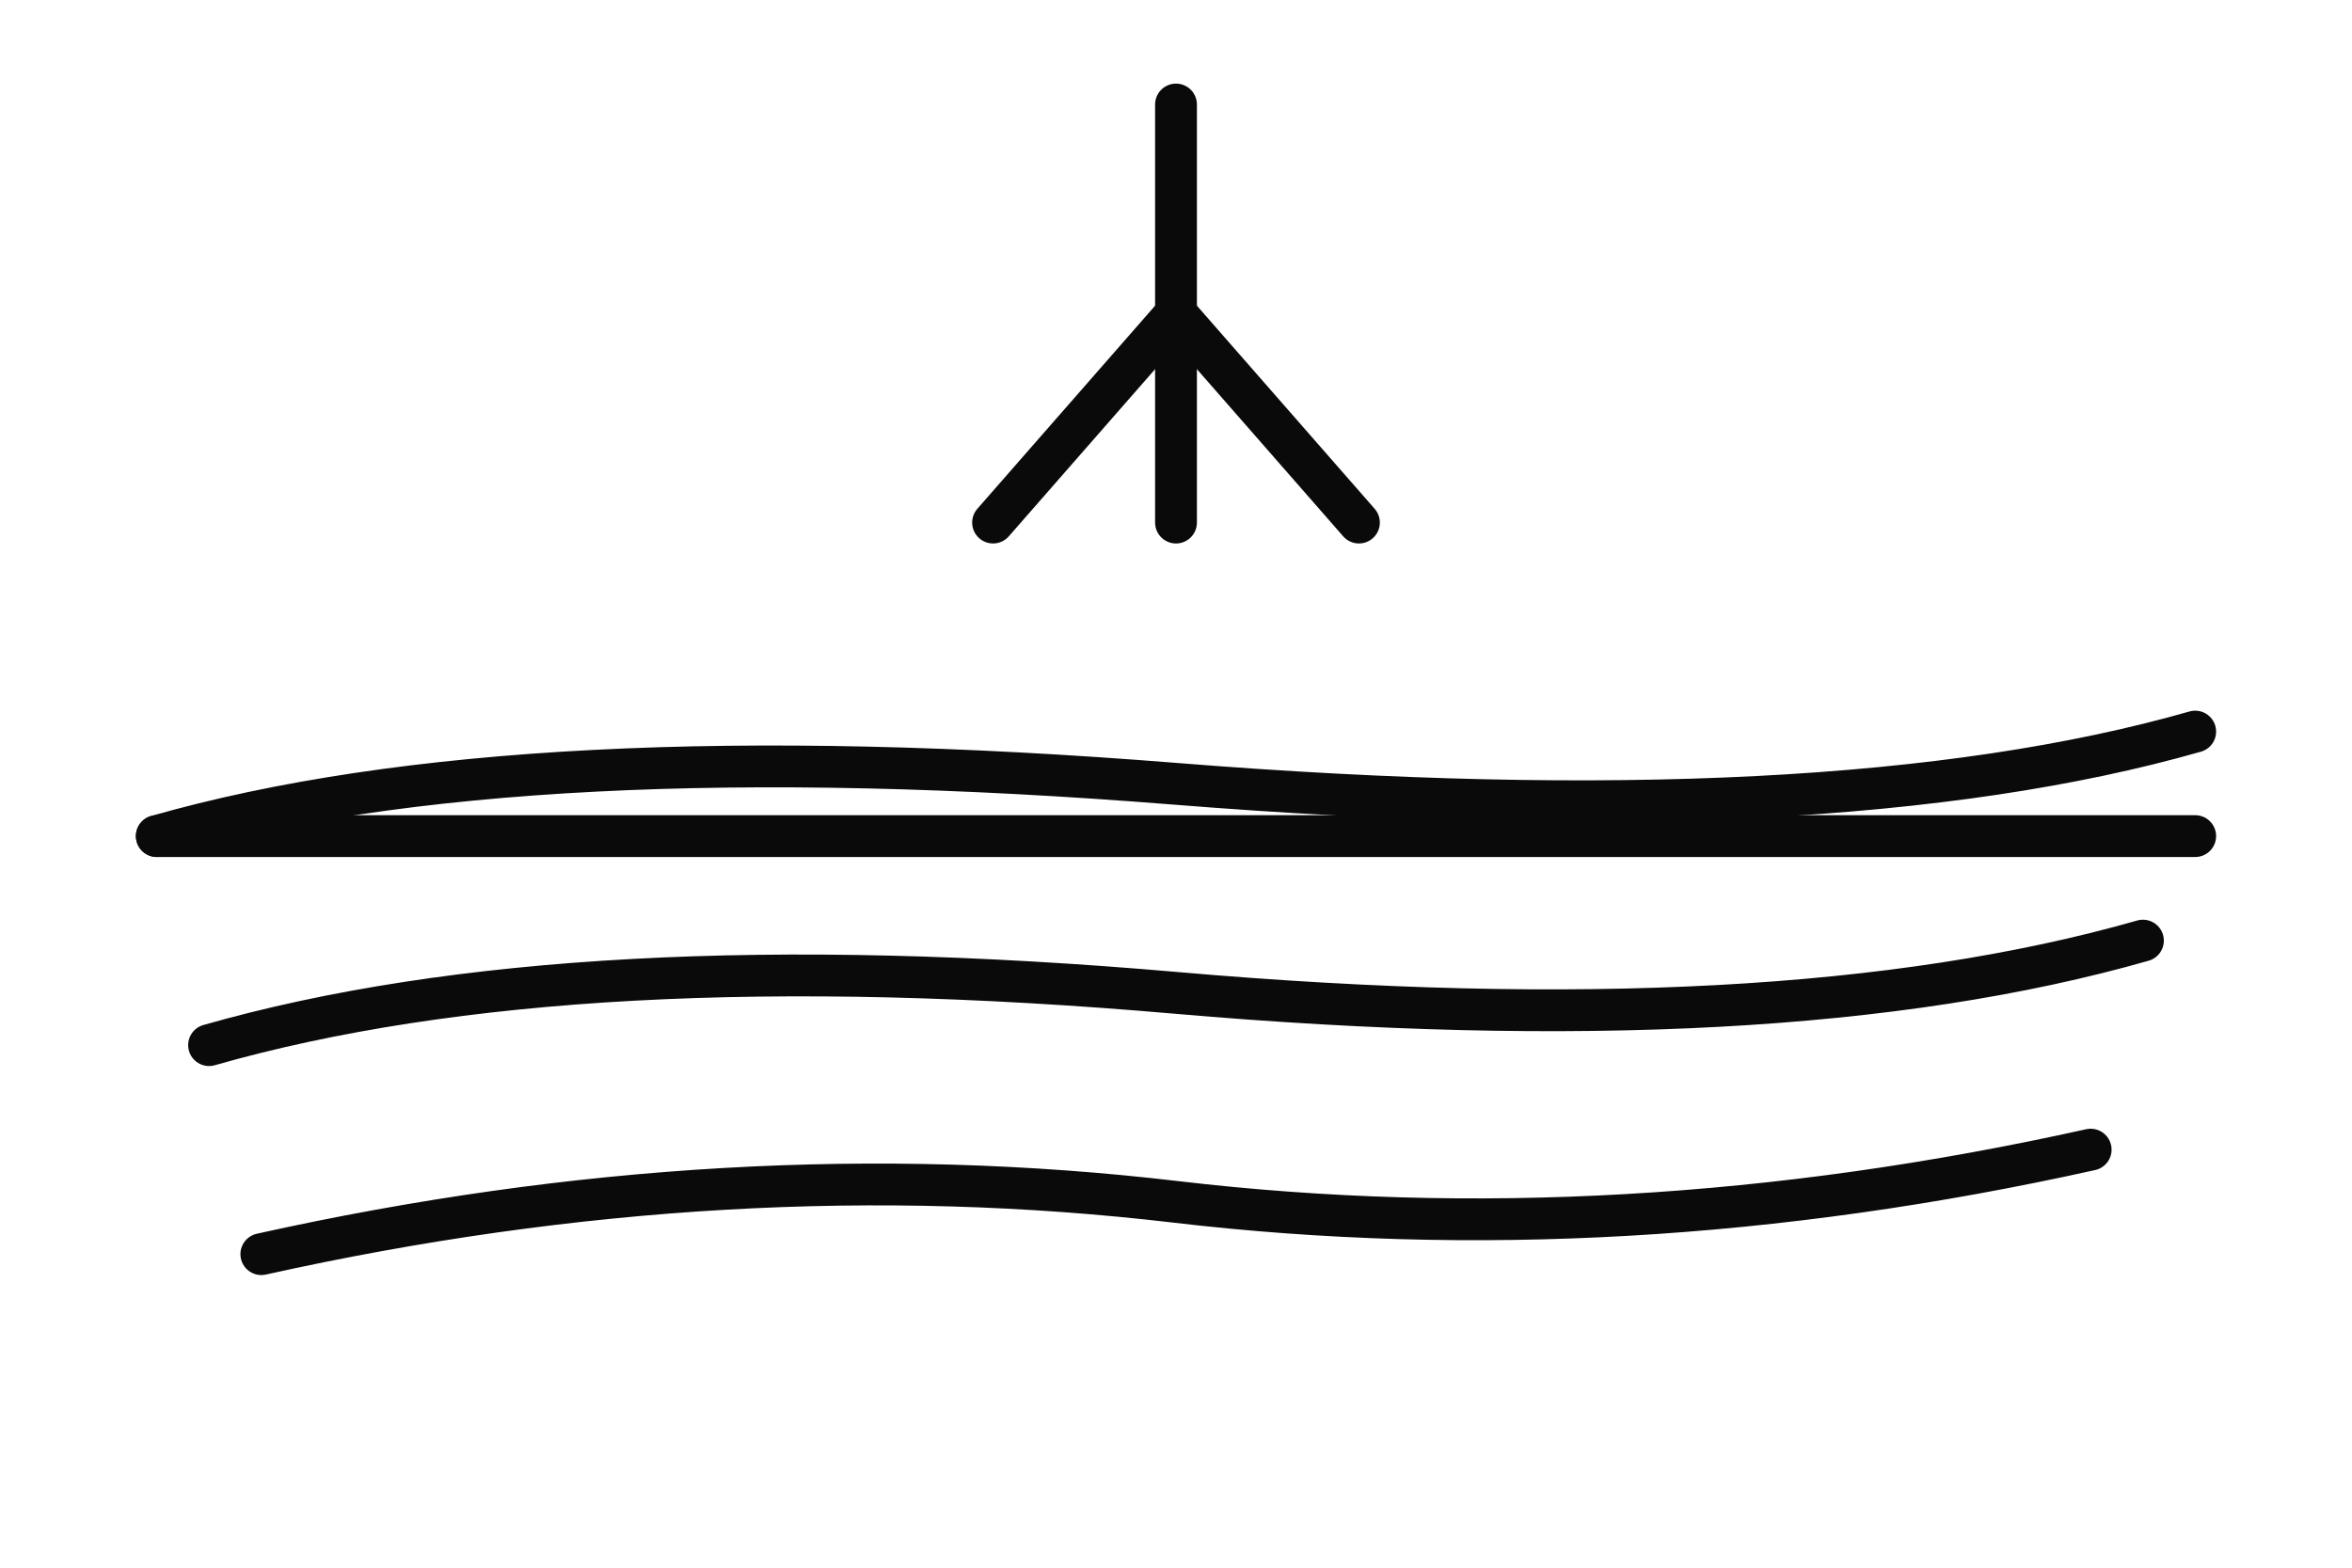
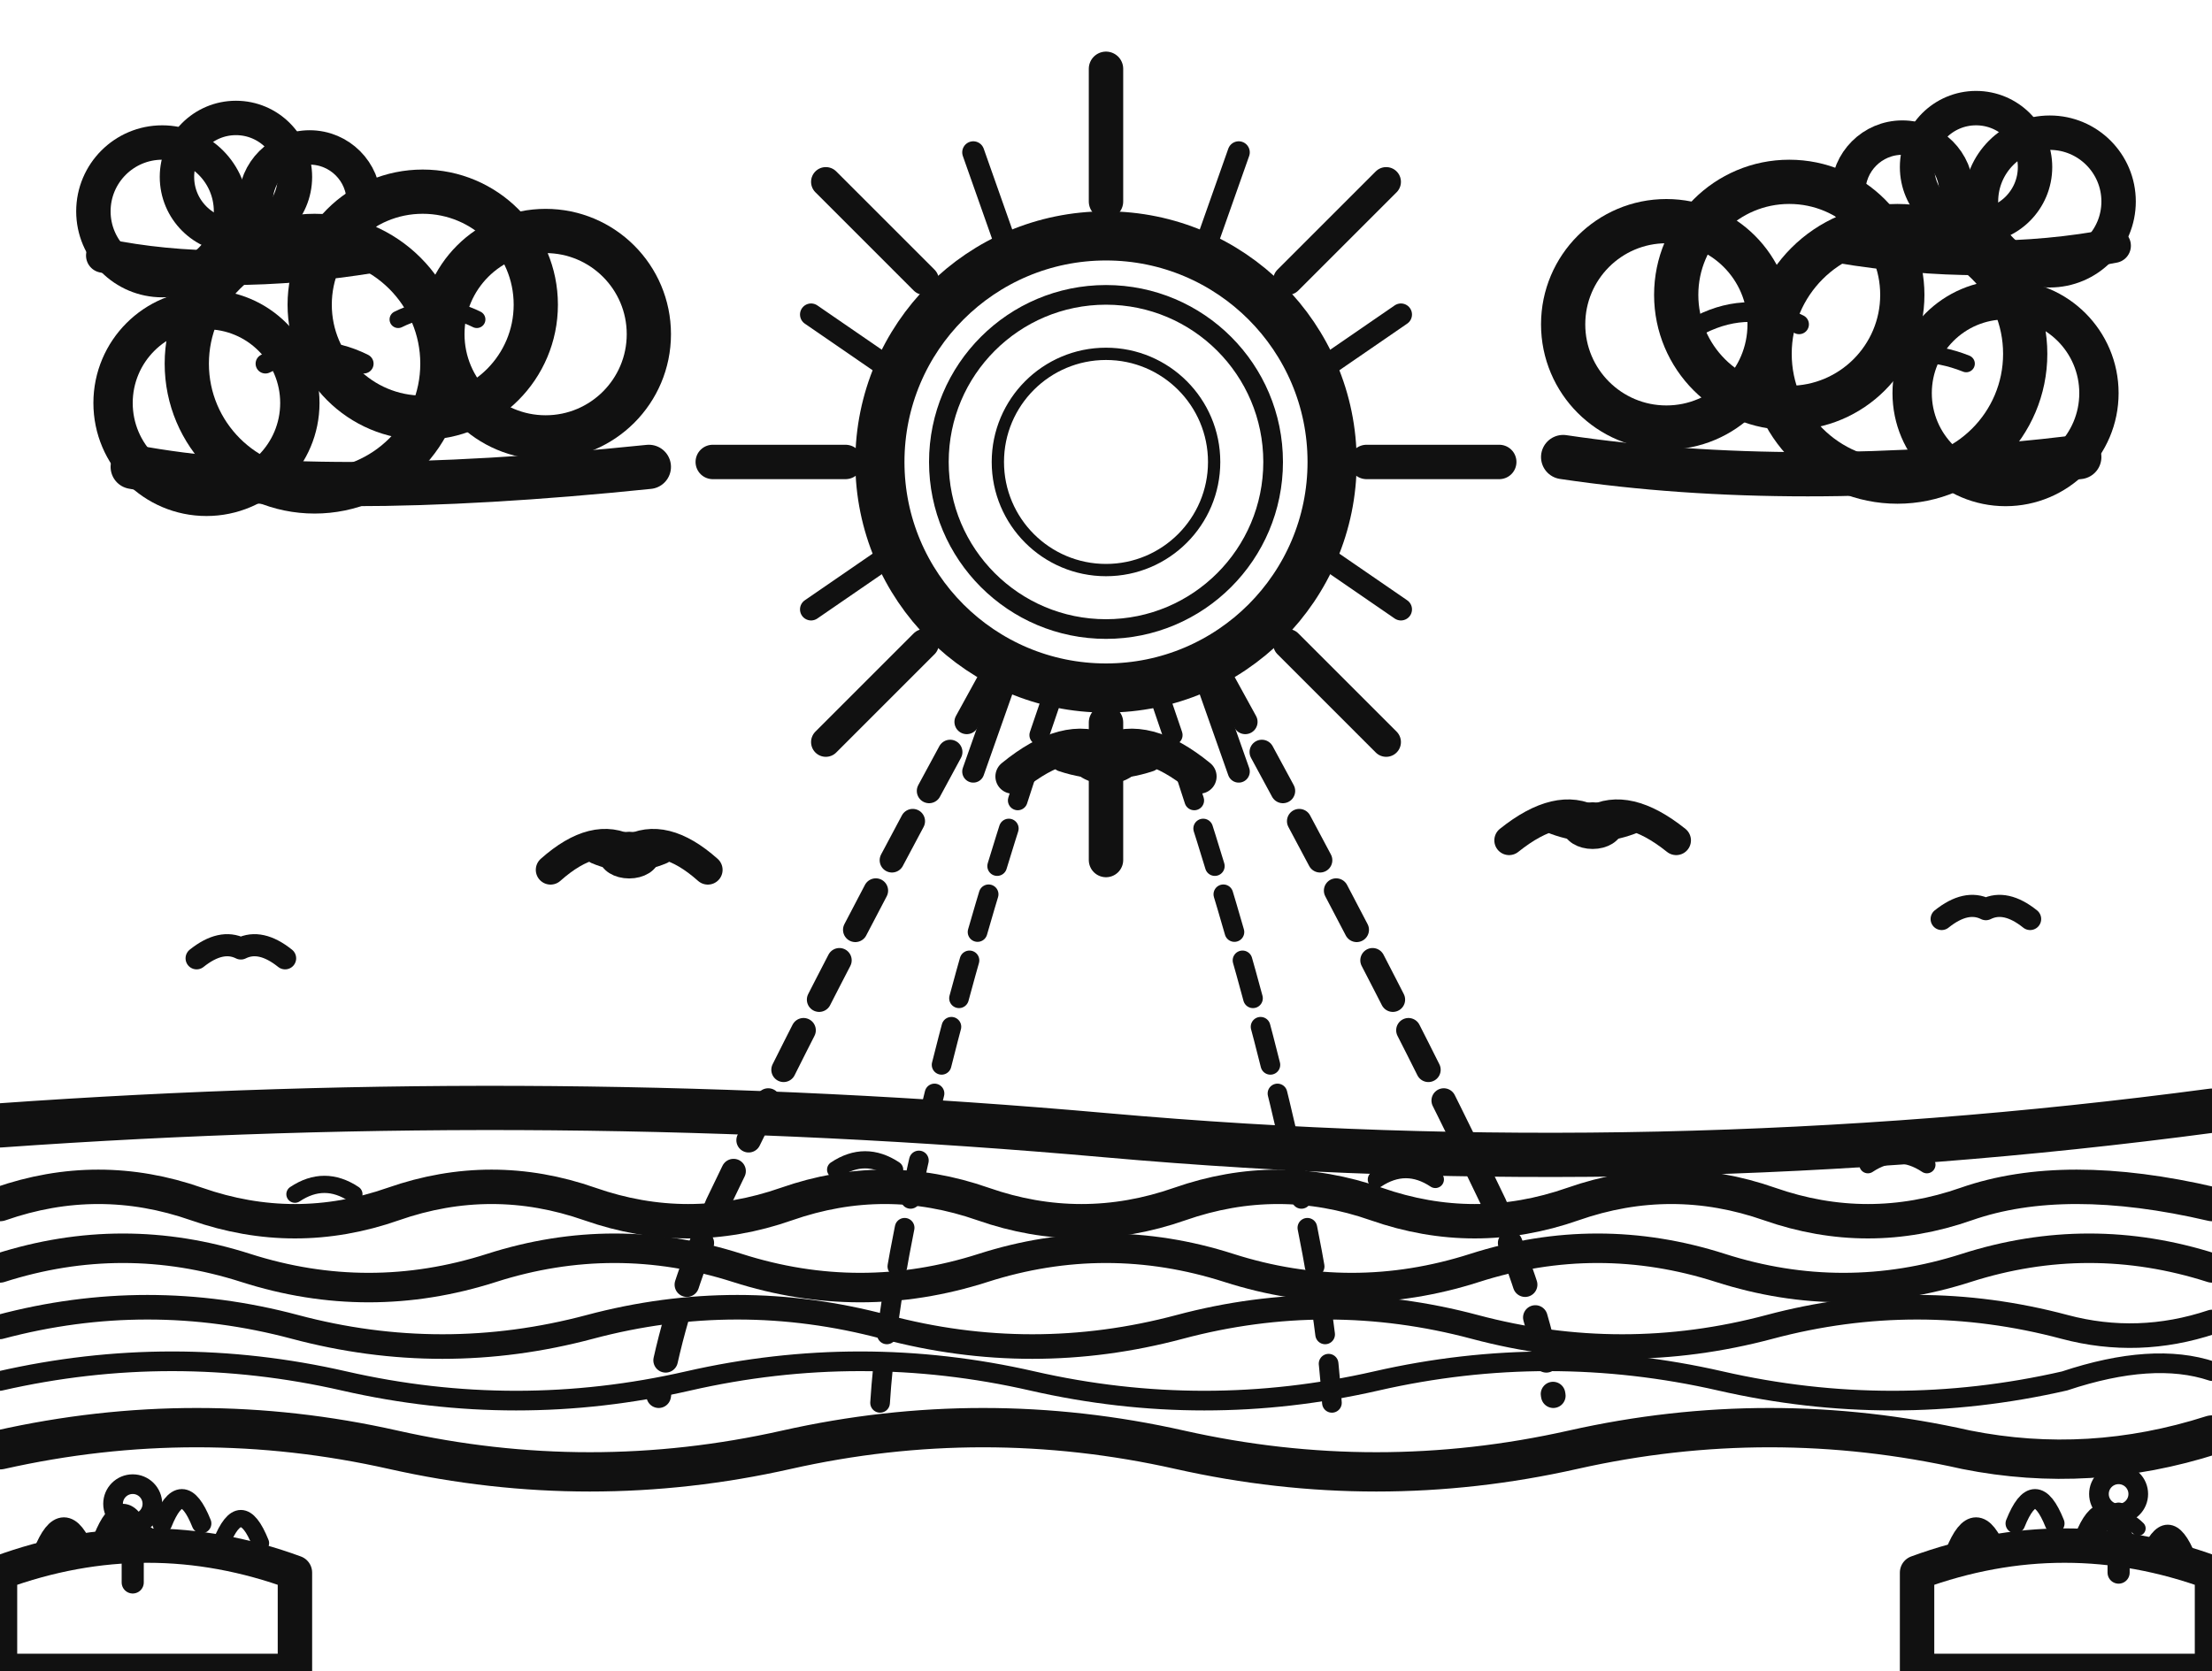
- <svg xmlns="http://www.w3.org/2000/svg" viewBox="0 0 900 600" width="900" height="600" aria-hidden="true">
-   <g fill="none" stroke="#0a0a0a" stroke-width="16" stroke-linecap="round" stroke-linejoin="round">
-     <line x1="450" y1="40" x2="450" y2="200" />
-     <path d="M380 200 L450 120 L520 200" />
-     <path d="M60 320 Q200 280 450 300 Q700 320 840 280" />
-     <line x1="60" y1="320" x2="840" y2="320" />
-     <path d="M80 400 Q220 360 450 380 Q680 400 820 360" />
-     <path d="M100 480 Q280 440 450 460 Q620 480 800 440" />
-   </g>
+ <svg xmlns="http://www.w3.org/2000/svg" viewBox="0 0 900 680" width="900" height="680" aria-hidden="true">
+   <circle cx="450" cy="188" r="92" fill="none" stroke="#111" stroke-width="20" stroke-linecap="round" />
+   <circle cx="450" cy="188" r="68" fill="none" stroke="#111" stroke-width="8" stroke-linecap="round" />
+   <circle cx="450" cy="188" r="44" fill="none" stroke="#111" stroke-width="5" stroke-linecap="round" />
+   <line x1="450" y1="82" x2="450" y2="28" stroke="#111" stroke-width="14" stroke-linecap="round" />
+   <line x1="450" y1="294" x2="450" y2="350" stroke="#111" stroke-width="14" stroke-linecap="round" />
+   <line x1="344" y1="188" x2="290" y2="188" stroke="#111" stroke-width="14" stroke-linecap="round" />
+   <line x1="556" y1="188" x2="610" y2="188" stroke="#111" stroke-width="14" stroke-linecap="round" />
+   <line x1="376" y1="114" x2="336" y2="74" stroke="#111" stroke-width="12" stroke-linecap="round" />
+   <line x1="524" y1="114" x2="564" y2="74" stroke="#111" stroke-width="12" stroke-linecap="round" />
+   <line x1="376" y1="262" x2="336" y2="302" stroke="#111" stroke-width="12" stroke-linecap="round" />
+   <line x1="524" y1="262" x2="564" y2="302" stroke="#111" stroke-width="12" stroke-linecap="round" />
+   <line x1="362" y1="150" x2="330" y2="128" stroke="#111" stroke-width="9" stroke-linecap="round" />
+   <line x1="538" y1="150" x2="570" y2="128" stroke="#111" stroke-width="9" stroke-linecap="round" />
+   <line x1="362" y1="226" x2="330" y2="248" stroke="#111" stroke-width="9" stroke-linecap="round" />
+   <line x1="538" y1="226" x2="570" y2="248" stroke="#111" stroke-width="9" stroke-linecap="round" />
+   <line x1="408" y1="96" x2="396" y2="62" stroke="#111" stroke-width="9" stroke-linecap="round" />
+   <line x1="492" y1="96" x2="504" y2="62" stroke="#111" stroke-width="9" stroke-linecap="round" />
+   <line x1="408" y1="280" x2="396" y2="314" stroke="#111" stroke-width="9" stroke-linecap="round" />
+   <line x1="492" y1="280" x2="504" y2="314" stroke="#111" stroke-width="9" stroke-linecap="round" />
+   <path d="M402,278 Q340,390 292,490 Q274,532 268,568" fill="none" stroke="#111" stroke-width="10" stroke-linecap="round" stroke-dasharray="18 14" />
+   <path d="M428,284 Q388,400 368,500 Q360,540 358,572" fill="none" stroke="#111" stroke-width="8" stroke-linecap="round" stroke-dasharray="16 12" />
+   <path d="M472,284 Q512,400 532,500 Q540,540 542,572" fill="none" stroke="#111" stroke-width="8" stroke-linecap="round" stroke-dasharray="16 12" />
+   <path d="M498,278 Q560,390 608,490 Q626,532 632,568" fill="none" stroke="#111" stroke-width="10" stroke-linecap="round" stroke-dasharray="18 14" />
+   <circle cx="128" cy="148" r="52" fill="none" stroke="#111" stroke-width="18" stroke-linecap="round" />
+   <circle cx="172" cy="124" r="46" fill="none" stroke="#111" stroke-width="18" stroke-linecap="round" />
+   <circle cx="222" cy="136" r="42" fill="none" stroke="#111" stroke-width="18" stroke-linecap="round" />
+   <circle cx="84" cy="164" r="38" fill="none" stroke="#111" stroke-width="16" stroke-linecap="round" />
+   <path d="M54,190 Q128,204 264,190" fill="none" stroke="#111" stroke-width="18" stroke-linecap="round" />
+   <path d="M108,148 Q128,138 148,148" fill="none" stroke="#111" stroke-width="8" stroke-linecap="round" />
+   <path d="M162,130 Q178,122 194,130" fill="none" stroke="#111" stroke-width="7" stroke-linecap="round" />
+   <circle cx="772" cy="144" r="52" fill="none" stroke="#111" stroke-width="18" stroke-linecap="round" />
+   <circle cx="728" cy="120" r="46" fill="none" stroke="#111" stroke-width="18" stroke-linecap="round" />
+   <circle cx="678" cy="132" r="42" fill="none" stroke="#111" stroke-width="18" stroke-linecap="round" />
+   <circle cx="816" cy="160" r="38" fill="none" stroke="#111" stroke-width="16" stroke-linecap="round" />
+   <path d="M636,186 Q730,200 846,186" fill="none" stroke="#111" stroke-width="18" stroke-linecap="round" />
+   <path d="M692,132 Q712,122 732,132" fill="none" stroke="#111" stroke-width="8" stroke-linecap="round" />
+   <path d="M760,148 Q780,140 800,148" fill="none" stroke="#111" stroke-width="7" stroke-linecap="round" />
+   <circle cx="66" cy="86" r="28" fill="none" stroke="#111" stroke-width="14" stroke-linecap="round" />
+   <circle cx="96" cy="72" r="24" fill="none" stroke="#111" stroke-width="14" stroke-linecap="round" />
+   <circle cx="126" cy="82" r="22" fill="none" stroke="#111" stroke-width="14" stroke-linecap="round" />
+   <path d="M42,104 Q90,114 152,104" fill="none" stroke="#111" stroke-width="14" stroke-linecap="round" />
+   <circle cx="834" cy="82" r="28" fill="none" stroke="#111" stroke-width="14" stroke-linecap="round" />
+   <circle cx="804" cy="68" r="24" fill="none" stroke="#111" stroke-width="14" stroke-linecap="round" />
+   <circle cx="774" cy="78" r="22" fill="none" stroke="#111" stroke-width="14" stroke-linecap="round" />
+   <path d="M748,100 Q808,110 860,100" fill="none" stroke="#111" stroke-width="14" stroke-linecap="round" />
+   <path d="M412,316 Q434,298 450,306 Q466,298 488,316" fill="none" stroke="#111" stroke-width="14" stroke-linecap="round" stroke-linejoin="round" />
+   <path d="M432,310 Q450,316 468,310" fill="none" stroke="#111" stroke-width="8" stroke-linecap="round" />
+   <ellipse cx="450" cy="308" rx="10" ry="6" fill="none" stroke="#111" stroke-width="10" />
+   <path d="M224,354 Q242,338 256,346 Q270,338 288,354" fill="none" stroke="#111" stroke-width="12" stroke-linecap="round" stroke-linejoin="round" />
+   <path d="M242,348 Q256,354 270,348" fill="none" stroke="#111" stroke-width="7" stroke-linecap="round" />
+   <ellipse cx="256" cy="348" rx="8" ry="5" fill="none" stroke="#111" stroke-width="9" />
+   <path d="M614,342 Q634,326 648,334 Q662,326 682,342" fill="none" stroke="#111" stroke-width="12" stroke-linecap="round" stroke-linejoin="round" />
+   <path d="M632,336 Q648,342 664,336" fill="none" stroke="#111" stroke-width="7" stroke-linecap="round" />
+   <ellipse cx="648" cy="336" rx="8" ry="5" fill="none" stroke="#111" stroke-width="9" />
+   <path d="M80,390 Q90,382 98,386 Q106,382 116,390" fill="none" stroke="#111" stroke-width="9" stroke-linecap="round" stroke-linejoin="round" />
+   <path d="M790,374 Q800,366 808,370 Q816,366 826,374" fill="none" stroke="#111" stroke-width="9" stroke-linecap="round" stroke-linejoin="round" />
+   <path d="M0,458 Q225,442 450,462 Q675,482 900,452" fill="none" stroke="#111" stroke-width="18" stroke-linecap="round" />
+   <path d="M0,490 Q40,476 80,490 Q120,504 160,490 Q200,476 240,490 Q280,504 320,490 Q360,476 400,490 Q440,504 480,490 Q520,476 560,490 Q600,504 640,490 Q680,476 720,490 Q760,504 800,490 Q840,476 900,490" fill="none" stroke="#111" stroke-width="14" stroke-linecap="round" />
+   <path d="M0,516 Q50,500 100,516 Q150,532 200,516 Q250,500 300,516 Q350,532 400,516 Q450,500 500,516 Q550,532 600,516 Q650,500 700,516 Q750,532 800,516 Q850,500 900,516" fill="none" stroke="#111" stroke-width="12" stroke-linecap="round" />
+   <path d="M0,540 Q60,524 120,540 Q180,556 240,540 Q300,524 360,540 Q420,556 480,540 Q540,524 600,540 Q660,556 720,540 Q780,524 840,540 Q870,548 900,538" fill="none" stroke="#111" stroke-width="10" stroke-linecap="round" />
+   <path d="M0,562 Q70,546 140,562 Q210,578 280,562 Q350,546 420,562 Q490,578 560,562 Q630,546 700,562 Q770,578 840,562 Q876,550 900,558" fill="none" stroke="#111" stroke-width="8" stroke-linecap="round" />
+   <path d="M0,590 Q80,572 160,590 Q240,608 320,590 Q400,572 480,590 Q560,608 640,590 Q720,572 800,590 Q850,600 900,584" fill="none" stroke="#111" stroke-width="16" stroke-linecap="round" />
+   <path d="M120,486 Q132,478 144,486" fill="none" stroke="#111" stroke-width="7" stroke-linecap="round" />
+   <path d="M340,476 Q352,468 364,476" fill="none" stroke="#111" stroke-width="7" stroke-linecap="round" />
+   <path d="M560,480 Q572,472 584,480" fill="none" stroke="#111" stroke-width="7" stroke-linecap="round" />
+   <path d="M760,474 Q772,466 784,474" fill="none" stroke="#111" stroke-width="7" stroke-linecap="round" />
+   <path d="M0,640 Q60,618 120,640 L120,680 L0,680 Z" fill="none" stroke="#111" stroke-width="14" stroke-linecap="round" stroke-linejoin="round" />
+   <path d="M780,640 Q840,618 900,640 L900,680 L780,680 Z" fill="none" stroke="#111" stroke-width="14" stroke-linecap="round" stroke-linejoin="round" />
+   <path d="M18,632 Q26,612 34,632" fill="none" stroke="#111" stroke-width="9" stroke-linecap="round" />
+   <path d="M42,626 Q50,606 58,626" fill="none" stroke="#111" stroke-width="8" stroke-linecap="round" />
+   <path d="M66,620 Q74,600 82,620" fill="none" stroke="#111" stroke-width="8" stroke-linecap="round" />
+   <path d="M90,628 Q98,608 106,628" fill="none" stroke="#111" stroke-width="7" stroke-linecap="round" />
+   <path d="M796,632 Q804,612 812,632" fill="none" stroke="#111" stroke-width="9" stroke-linecap="round" />
+   <path d="M820,620 Q828,600 836,620" fill="none" stroke="#111" stroke-width="8" stroke-linecap="round" />
+   <path d="M848,626 Q856,606 864,626" fill="none" stroke="#111" stroke-width="8" stroke-linecap="round" />
+   <path d="M874,634 Q882,614 890,634" fill="none" stroke="#111" stroke-width="7" stroke-linecap="round" />
+   <circle cx="54" cy="612" r="8" fill="none" stroke="#111" stroke-width="8" />
+   <line x1="54" y1="620" x2="54" y2="644" stroke="#111" stroke-width="9" stroke-linecap="round" />
+   <path d="M46,626 Q54,618 62,626" fill="none" stroke="#111" stroke-width="6" stroke-linecap="round" />
+   <circle cx="862" cy="608" r="8" fill="none" stroke="#111" stroke-width="8" />
+   <line x1="862" y1="616" x2="862" y2="640" stroke="#111" stroke-width="9" stroke-linecap="round" />
+   <path d="M854,622 Q862,614 870,622" fill="none" stroke="#111" stroke-width="6" stroke-linecap="round" />
</svg>
